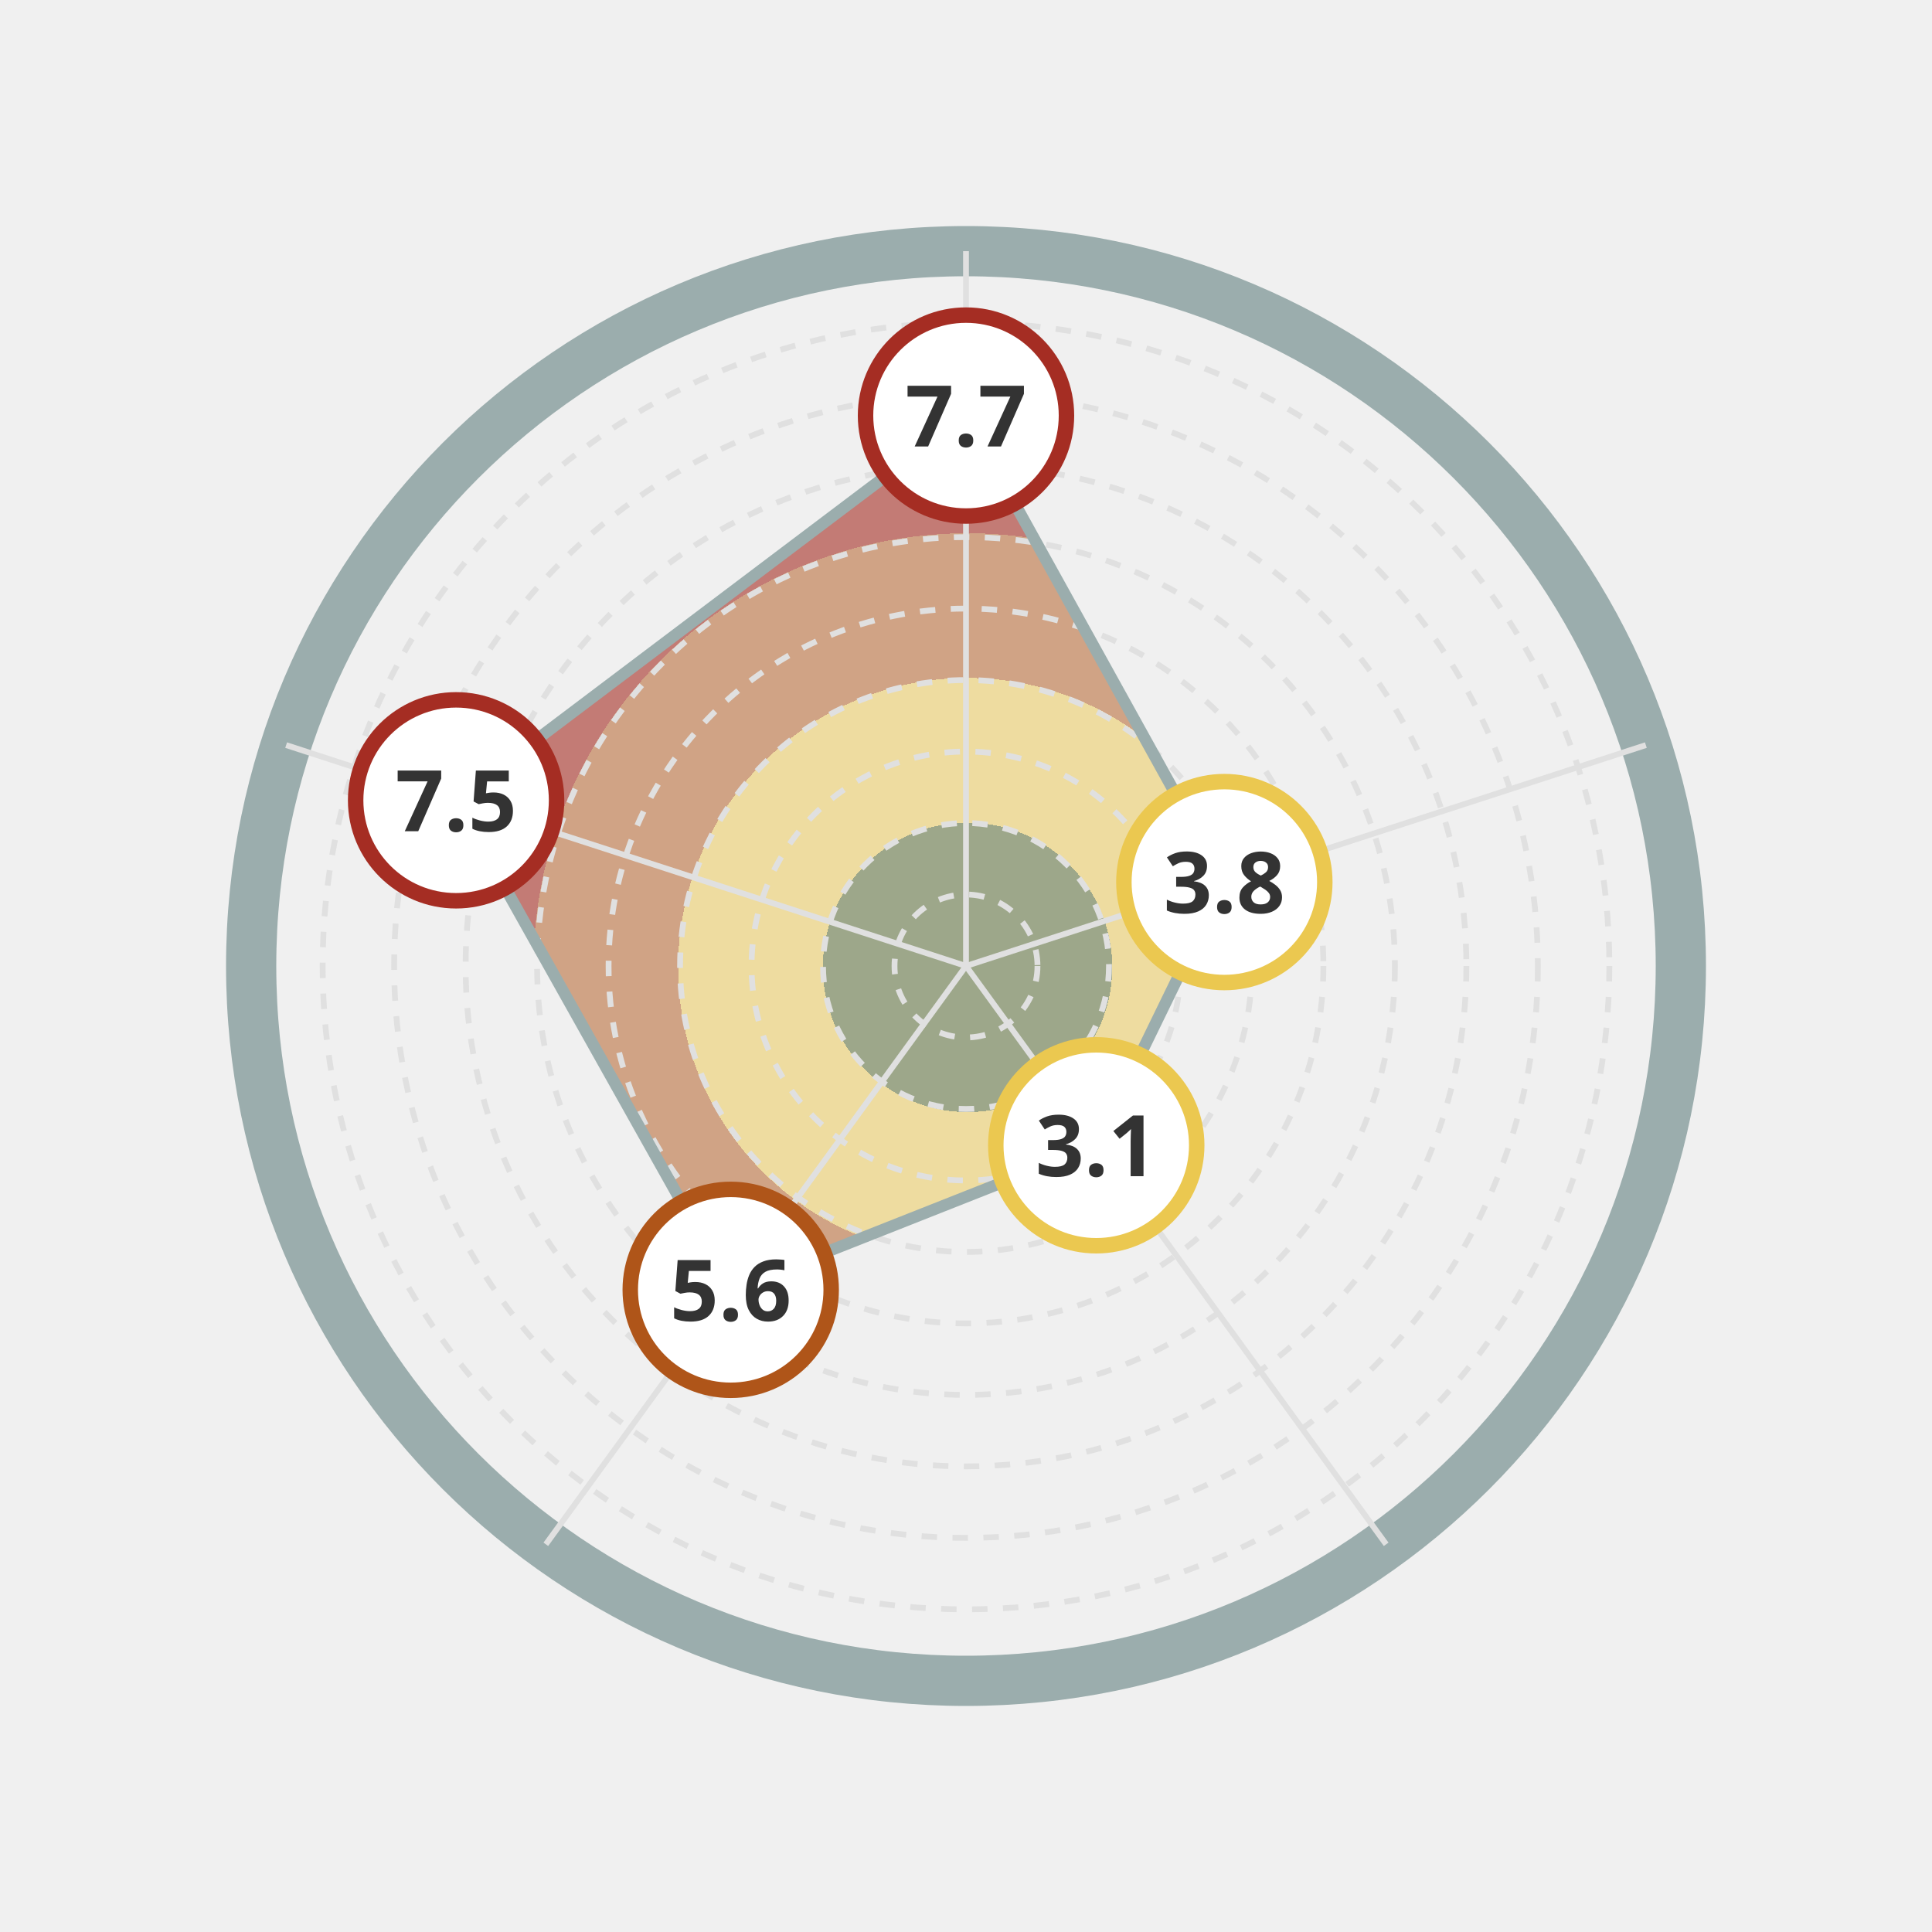
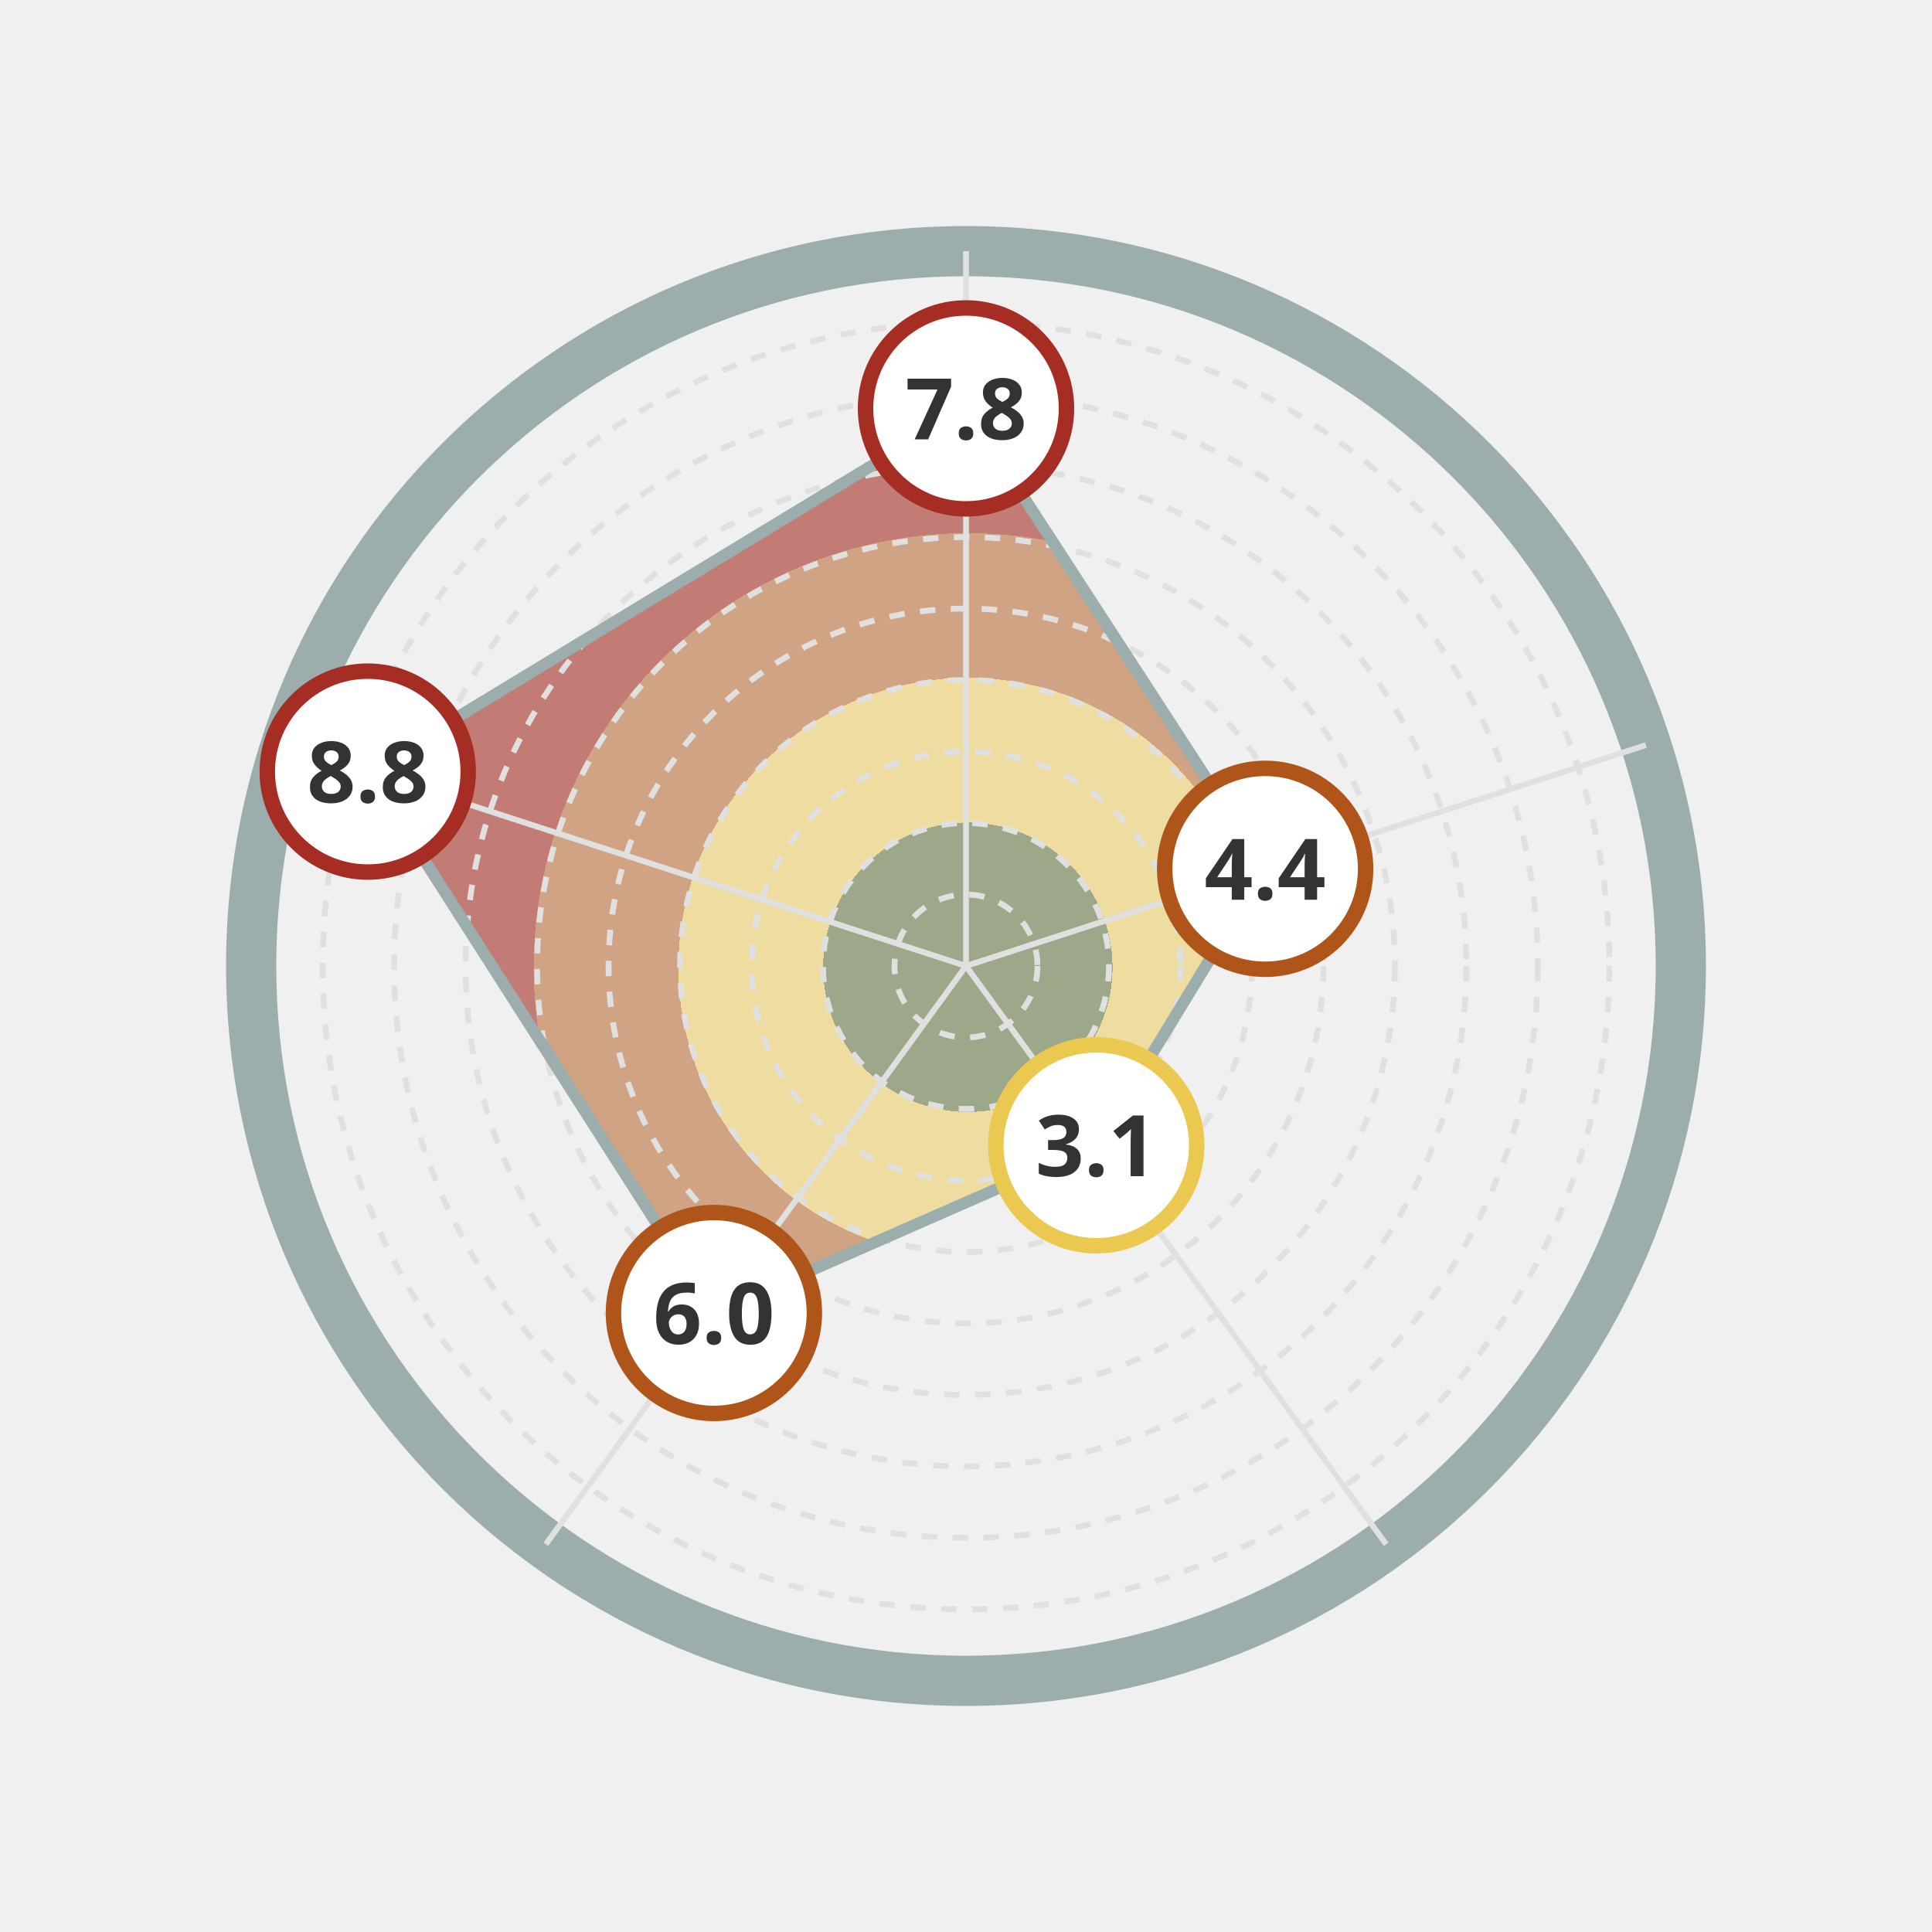
<svg xmlns="http://www.w3.org/2000/svg" viewBox="0 0 500 500">
  <defs>
    <clipPath id="spider-clip-58F_S1">
-       <polygon points="250.00,107.55 316.86,228.28 283.71,296.40 189.11,333.81 118.04,207.12" />
+       <polygon points="250.00,105.70 327.42,224.85 283.71,296.40 184.76,339.80 95.17,199.69" />
    </clipPath>
    <radialGradient id="spider-heat-58F_S1" cx="50%" cy="50%" r="50%">
      <stop offset="0%" stop-color="#4a5d23" stop-opacity="0.5" />
      <stop offset="20%" stop-color="#4a5d23" stop-opacity="0.5" />
      <stop offset="20%" stop-color="#ebc850" stop-opacity="0.5" />
      <stop offset="40%" stop-color="#ebc850" stop-opacity="0.5" />
      <stop offset="40%" stop-color="#af5519" stop-opacity="0.5" />
      <stop offset="60%" stop-color="#af5519" stop-opacity="0.5" />
      <stop offset="60%" stop-color="#a52d23" stop-opacity="0.6" />
      <stop offset="100%" stop-color="#a52d23" stop-opacity="0.6" />
    </radialGradient>
  </defs>
  <circle cx="250" cy="250" r="185" fill="url(#spider-heat-58F_S1)" clip-path="url(#spider-clip-58F_S1)" />
  <g stroke="#e0e0e0" stroke-width="1.5" fill="none">
    <circle cx="250" cy="250" r="18.5" stroke-dasharray="4,4" />
    <circle cx="250" cy="250" r="37.0" stroke-dasharray="4,4" />
    <circle cx="250" cy="250" r="55.5" stroke-dasharray="4,4" />
    <circle cx="250" cy="250" r="74.0" stroke-dasharray="4,4" />
    <circle cx="250" cy="250" r="92.5" stroke-dasharray="4,4" />
    <circle cx="250" cy="250" r="111.0" stroke-dasharray="4,4" />
    <circle cx="250" cy="250" r="129.5" stroke-dasharray="4,4" />
    <circle cx="250" cy="250" r="148.0" stroke-dasharray="4,4" />
    <circle cx="250" cy="250" r="166.5" stroke-dasharray="4,4" />
    <circle cx="250" cy="250" r="185.0" stroke-dasharray="4,4" />
    <circle cx="250" cy="250" r="185" stroke="#9badad" stroke-width="13" />
    <line x1="250" y1="250" x2="250.0" y2="65.0" />
    <line x1="250" y1="250" x2="425.945" y2="192.832" />
    <line x1="250" y1="250" x2="358.74" y2="399.668" />
    <line x1="250" y1="250" x2="141.26" y2="399.668" />
    <line x1="250" y1="250" x2="74.055" y2="192.832" />
  </g>
-   <polygon points="250.00,107.55 316.86,228.28 283.71,296.40 189.11,333.81 118.04,207.12" fill="none" stroke="#9badad" stroke-width="3" stroke-linejoin="round" />
+   <polygon points="250.00,105.70 327.42,224.85 283.71,296.40 184.76,339.80 95.17,199.69" fill="none" stroke="#9badad" stroke-width="3" stroke-linejoin="round" />
  <g>
-     <circle cx="250.00" cy="107.55" r="26" fill="white" stroke="#a52d23" stroke-width="4" />
-     <text x="250.00" y="115.55" font-family="Montserrat, sans-serif" font-size="22" font-weight="900" text-anchor="middle" fill="#333333ff">7.7</text>
+     <circle cx="250.00" cy="105.70" r="26" fill="white" stroke="#a52d23" stroke-width="4" />
+     <text x="250.00" y="113.70" font-family="Montserrat, sans-serif" font-size="22" font-weight="900" text-anchor="middle" fill="#333333ff">7.8</text>
  </g>
  <g>
-     <circle cx="316.86" cy="228.28" r="26" fill="white" stroke="#ebc850" stroke-width="4" />
-     <text x="316.86" y="236.28" font-family="Montserrat, sans-serif" font-size="22" font-weight="900" text-anchor="middle" fill="#333333ff">3.8</text>
+     <circle cx="327.42" cy="224.85" r="26" fill="white" stroke="#af5519" stroke-width="4" />
+     <text x="327.42" y="232.85" font-family="Montserrat, sans-serif" font-size="22" font-weight="900" text-anchor="middle" fill="#333333ff">4.4</text>
  </g>
  <g>
    <circle cx="283.71" cy="296.40" r="26" fill="white" stroke="#ebc850" stroke-width="4" />
    <text x="283.71" y="304.40" font-family="Montserrat, sans-serif" font-size="22" font-weight="900" text-anchor="middle" fill="#333333ff">3.1</text>
  </g>
  <g>
-     <circle cx="189.11" cy="333.81" r="26" fill="white" stroke="#af5519" stroke-width="4" />
-     <text x="189.11" y="341.81" font-family="Montserrat, sans-serif" font-size="22" font-weight="900" text-anchor="middle" fill="#333333ff">5.6</text>
+     <circle cx="184.76" cy="339.80" r="26" fill="white" stroke="#af5519" stroke-width="4" />
+     <text x="184.76" y="347.80" font-family="Montserrat, sans-serif" font-size="22" font-weight="900" text-anchor="middle" fill="#333333ff">6.0</text>
  </g>
  <g>
-     <circle cx="118.04" cy="207.12" r="26" fill="white" stroke="#a52d23" stroke-width="4" />
-     <text x="118.04" y="215.12" font-family="Montserrat, sans-serif" font-size="22" font-weight="900" text-anchor="middle" fill="#333333ff">7.5</text>
+     <circle cx="95.17" cy="199.69" r="26" fill="white" stroke="#a52d23" stroke-width="4" />
+     <text x="95.17" y="207.69" font-family="Montserrat, sans-serif" font-size="22" font-weight="900" text-anchor="middle" fill="#333333ff">8.8</text>
  </g>
</svg>
